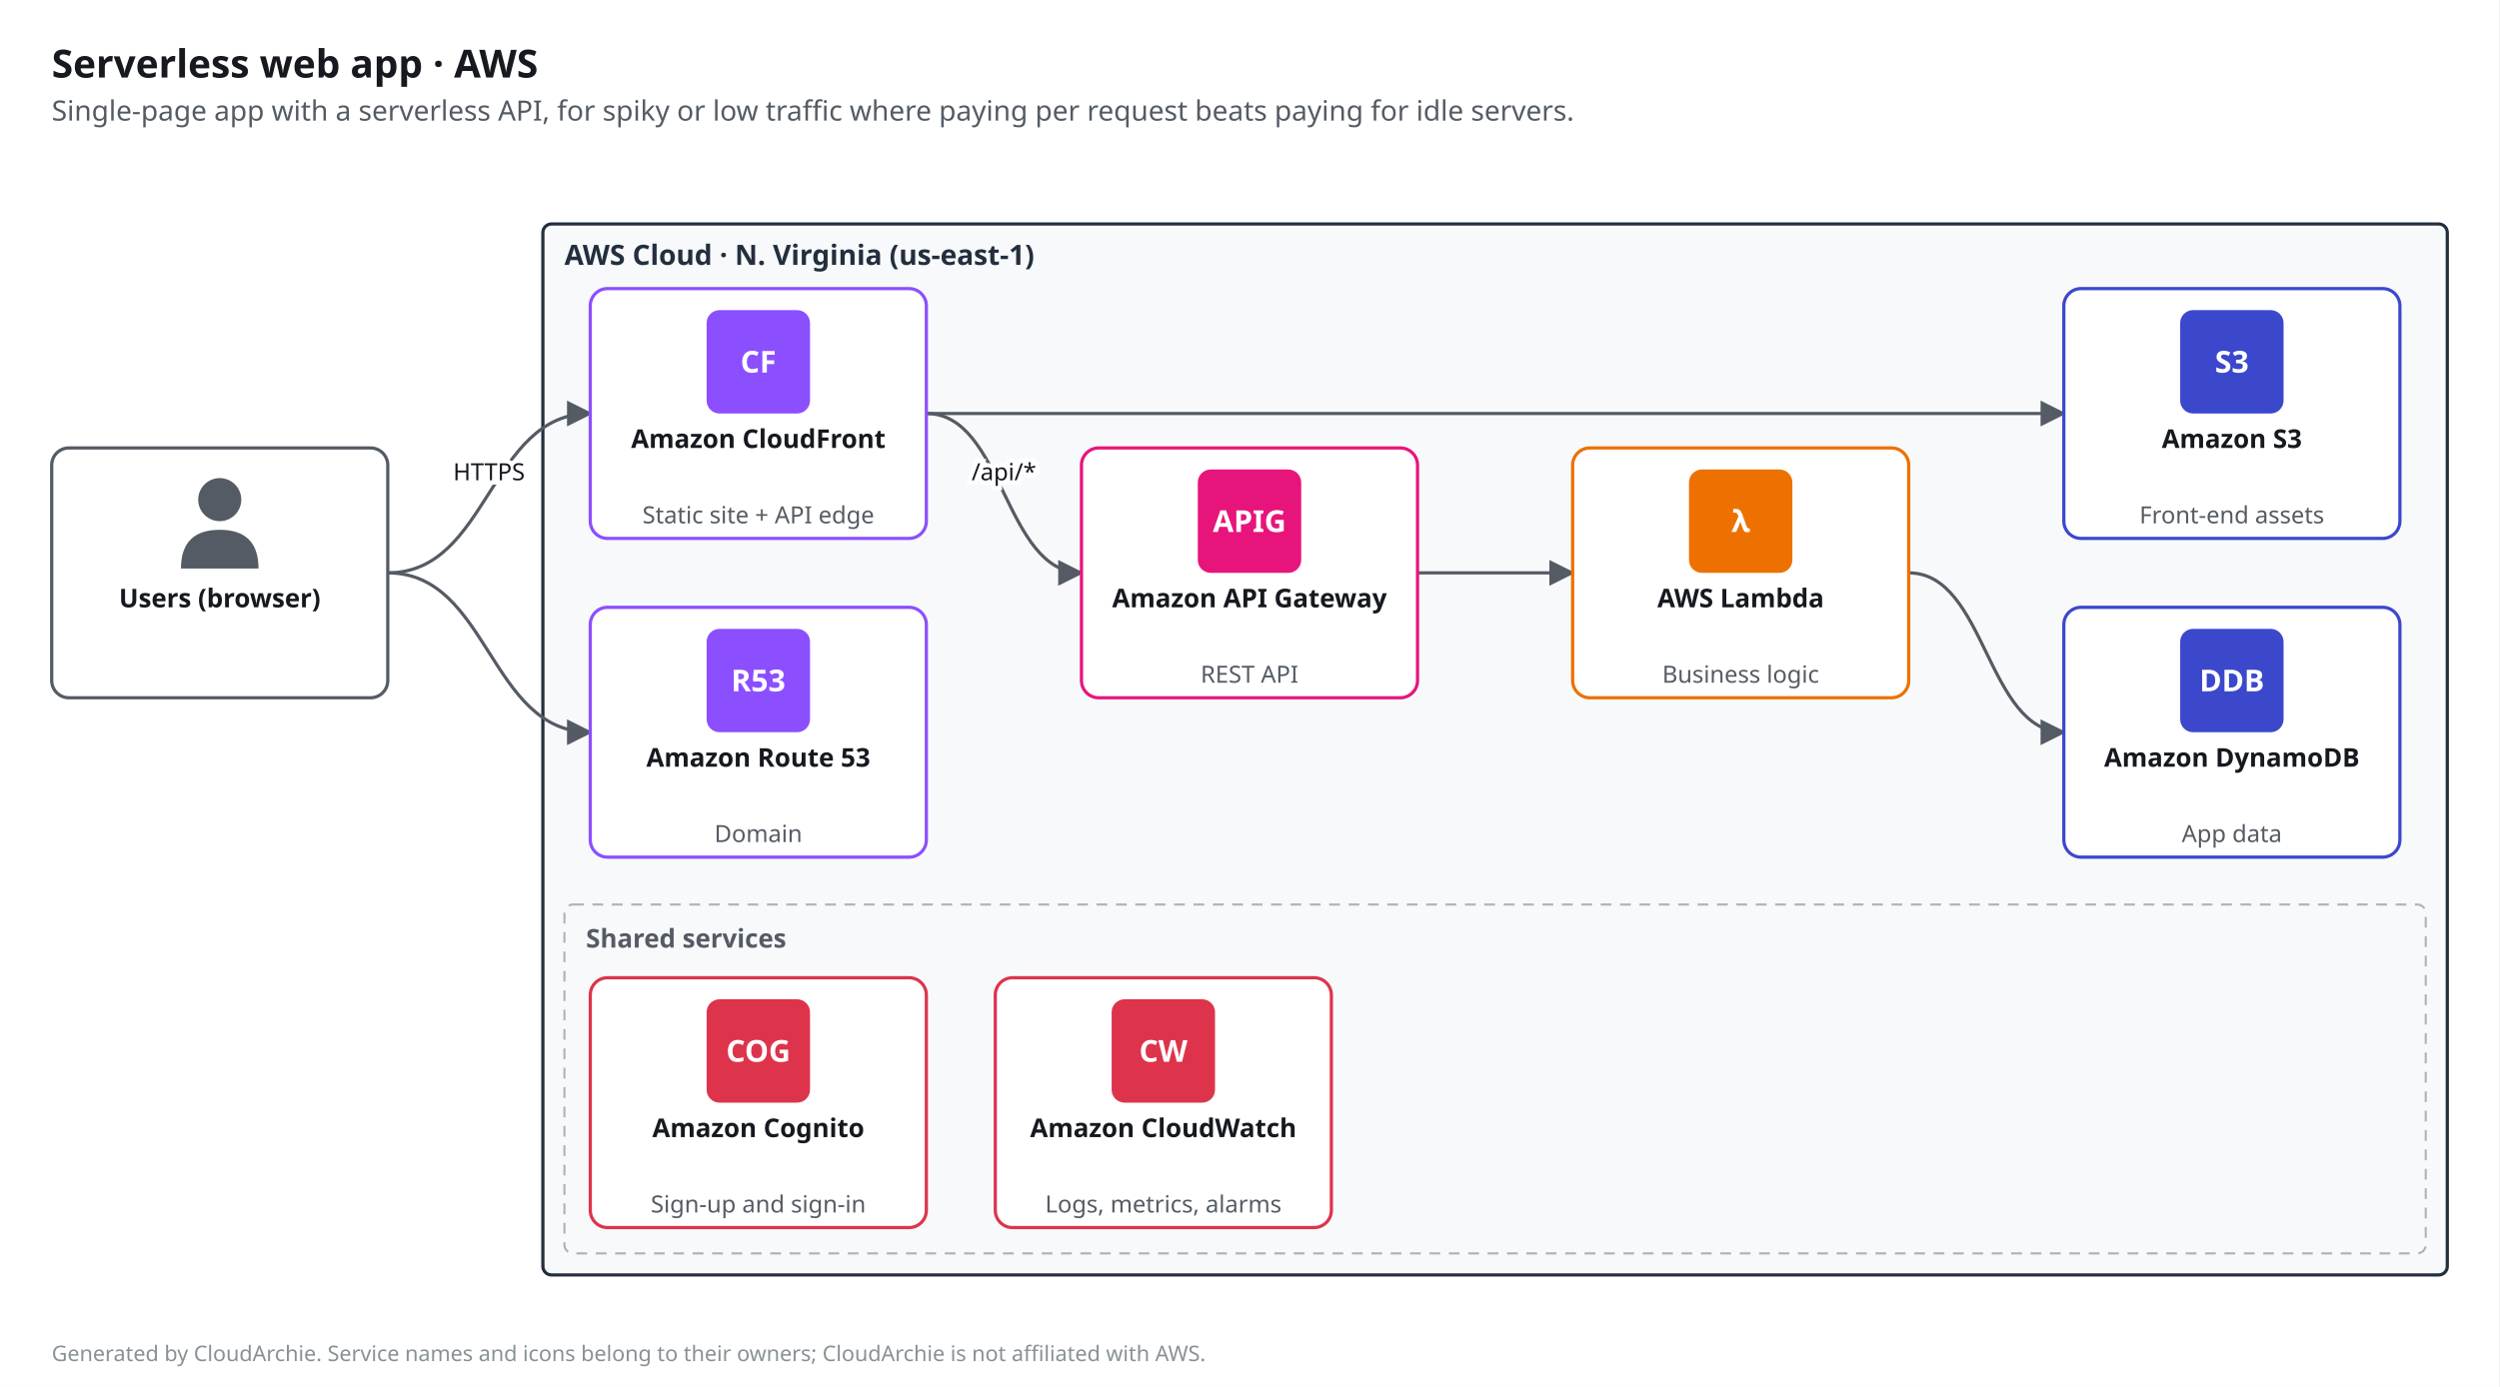
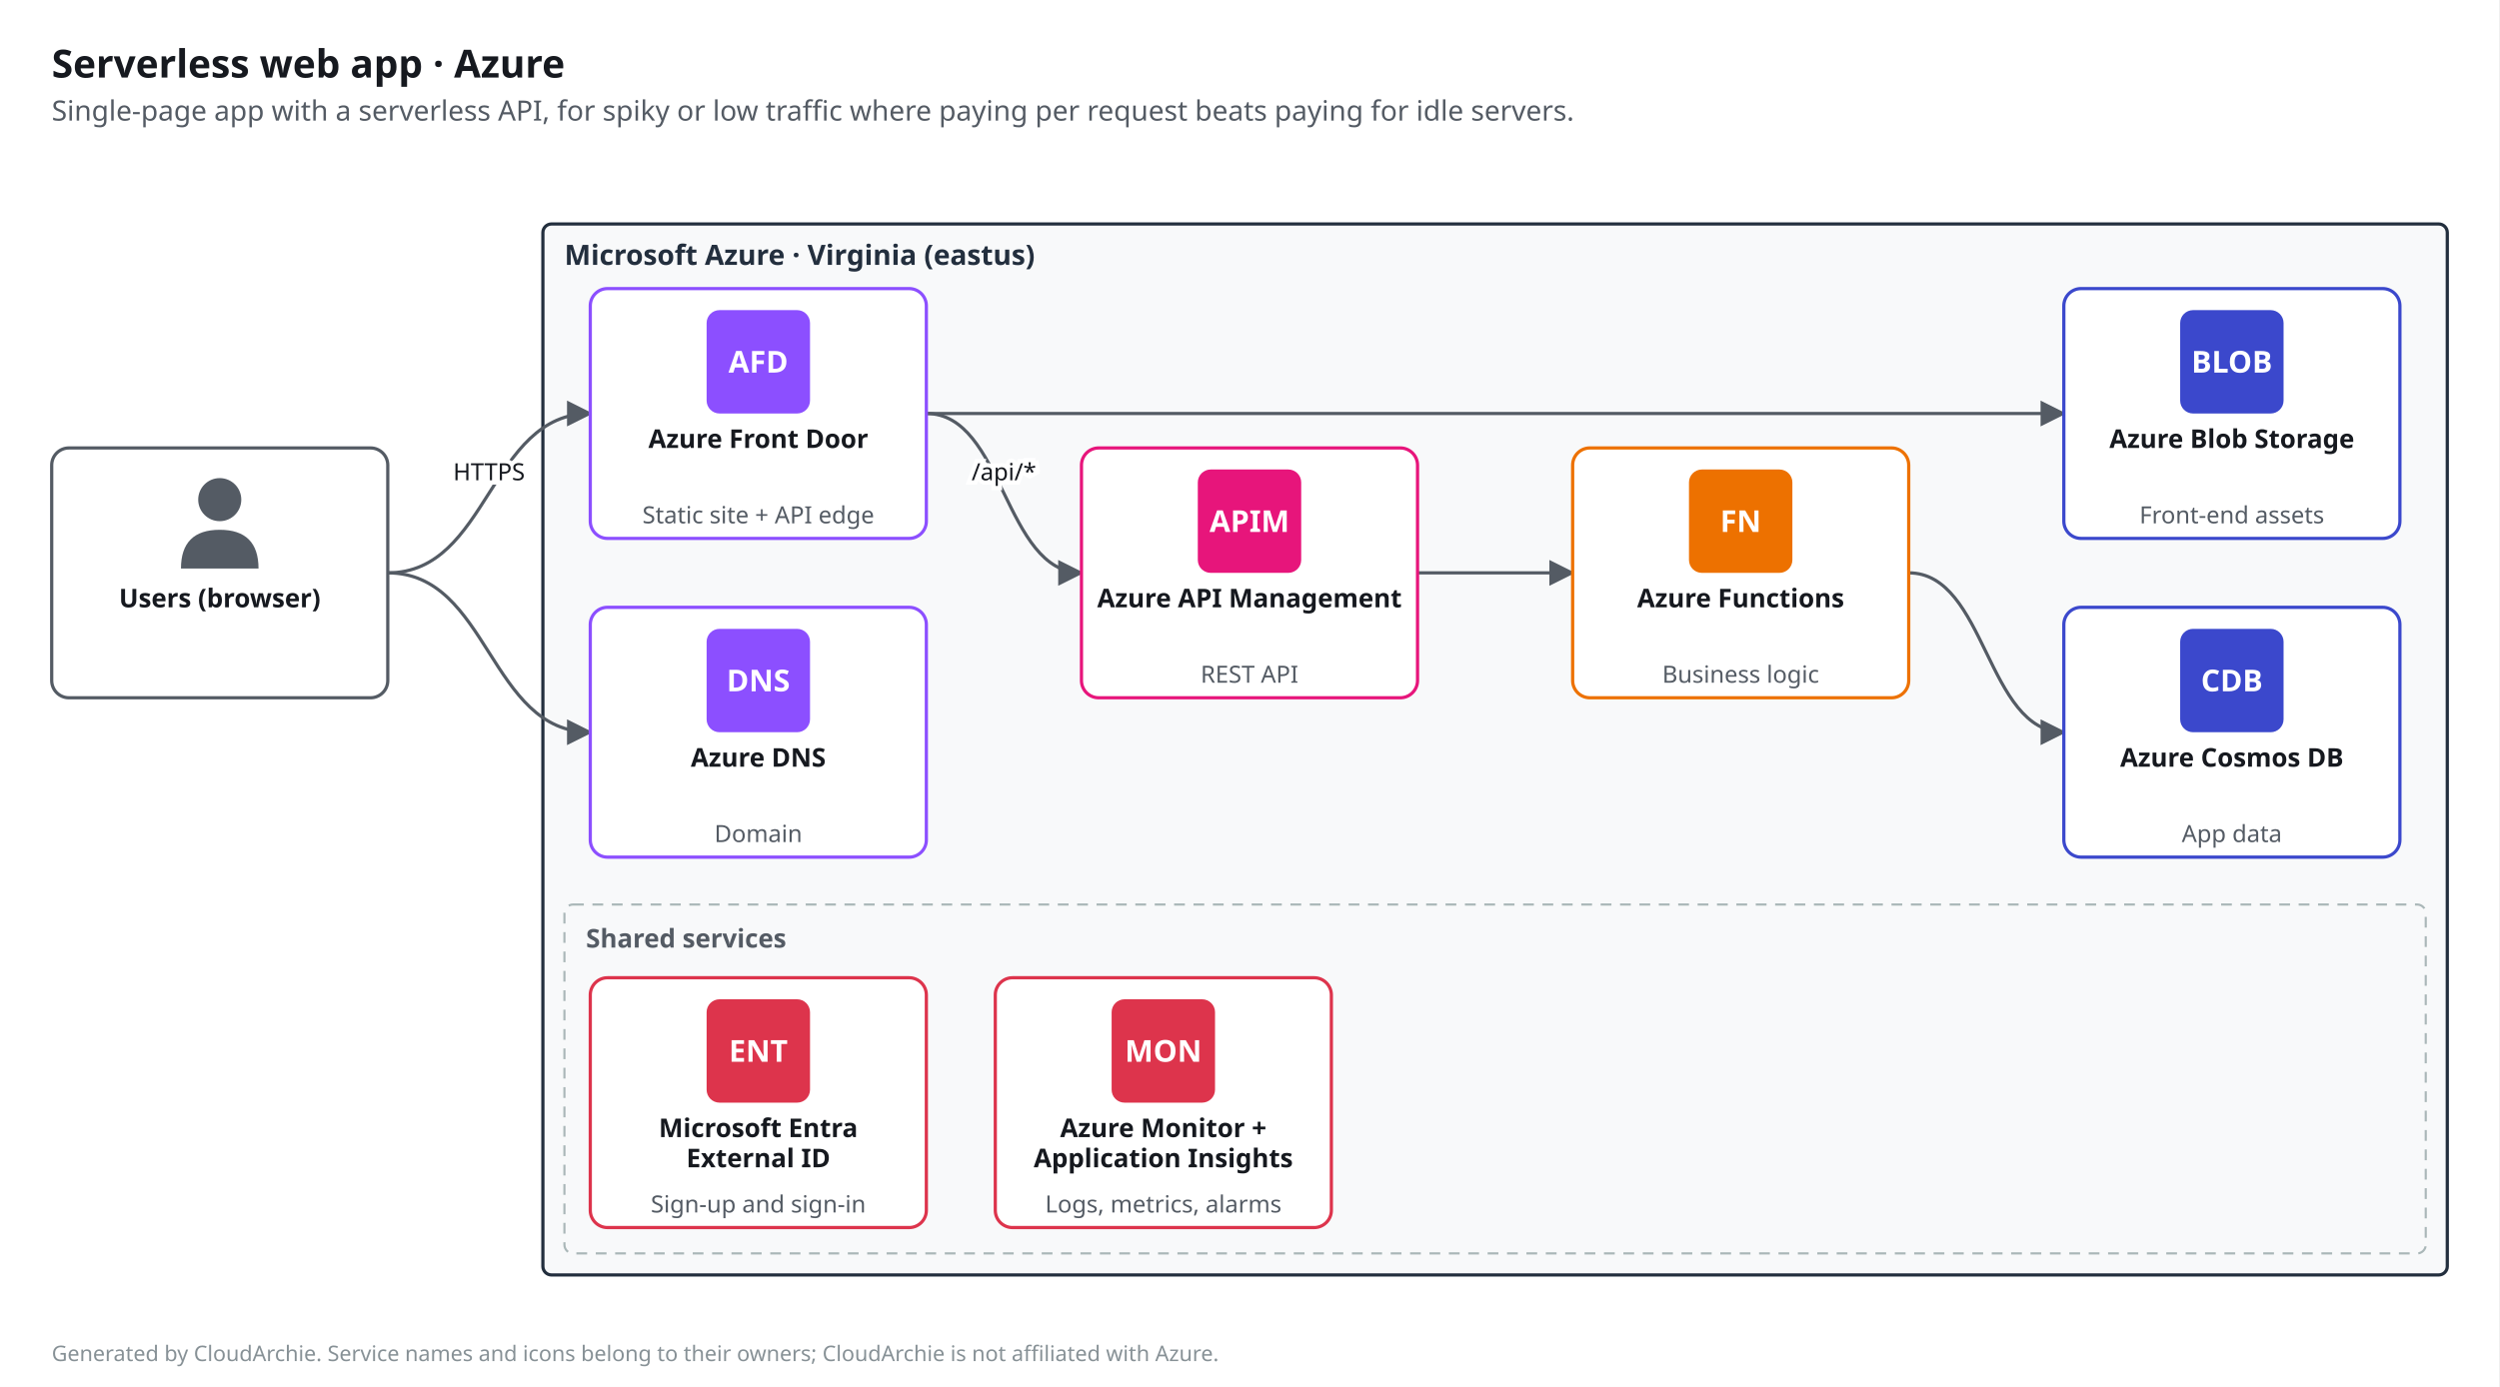
- <svg xmlns="http://www.w3.org/2000/svg" width="1160" height="644" viewBox="0 0 1160 644" role="img" aria-label="Serverless web app on AWS">
+ <svg xmlns="http://www.w3.org/2000/svg" width="1160" height="644" viewBox="0 0 1160 644" role="img" aria-label="Serverless web app on Azure">
  <style>.bg{fill:#ffffff}
.title{font:600 18px sans-serif;fill:#16191f}
.subtitle{font:13px sans-serif;fill:#545b64}
.cloud{fill:#f8f9fa;stroke:#232f3e;stroke-width:1.5}
.cloud-label{font:600 13px sans-serif;fill:#232f3e}
.band{fill:none;stroke:#aab7b8;stroke-dasharray:5 4}
.band-label{font:600 12px sans-serif;fill:#545b64}
.node-box{fill:#ffffff;stroke-width:1.5}
.badge{font:700 14px sans-serif;fill:#ffffff}
.service{font:600 12px sans-serif;fill:#16191f}
.label{font:11px sans-serif;fill:#545b64}
.fidelity{font:italic 10px sans-serif;fill:#b0084d}
.edge{fill:none;stroke:#545b64;stroke-width:1.5}
.edge-label{font:11px sans-serif;fill:#16191f;paint-order:stroke;stroke:#ffffff;stroke-width:4}
.footer{font:10px sans-serif;fill:#879196}</style>
  <defs>
    <marker id="arrow" viewBox="0 0 10 10" refX="9" refY="5" markerWidth="8" markerHeight="8" orient="auto-start-reverse">
      <path d="M0,0 L10,5 L0,10 z" fill="#545b64" />
    </marker>
  </defs>
  <rect class="bg" width="1160" height="644" />
-   <text class="title" x="24" y="36">Serverless web app · AWS</text>
+   <text class="title" x="24" y="36">Serverless web app · Azure</text>
  <text class="subtitle" x="24" y="56">Single-page app with a serverless API, for spiky or low traffic where paying per request beats paying for idle servers.</text>
  <rect class="cloud" x="252" y="104" width="884" height="488" rx="4" />
-   <text class="cloud-label" x="262" y="123">AWS Cloud · N. Virginia (us-east-1)</text>
+   <text class="cloud-label" x="262" y="123">Microsoft Azure · Virginia (eastus)</text>
  <rect class="band" x="262" y="420" width="864" height="162" rx="4" />
  <text class="band-label" x="272" y="440">Shared services</text>
  <path class="edge" d="M180,266 C227,266 227,340 274,340" marker-end="url(#arrow)" />
  <path class="edge" d="M180,266 C227,266 227,192 274,192" marker-end="url(#arrow)" />
  <text class="edge-label" x="227" y="223" text-anchor="middle">HTTPS</text>
  <path class="edge" d="M430,192 C694,192 694,192 958,192" marker-end="url(#arrow)" />
  <path class="edge" d="M430,192 C466,192 466,266 502,266" marker-end="url(#arrow)" />
  <text class="edge-label" x="466" y="223" text-anchor="middle">/api/*</text>
  <path class="edge" d="M658,266 C694,266 694,266 730,266" marker-end="url(#arrow)" />
  <path class="edge" d="M886,266 C922,266 922,340 958,340" marker-end="url(#arrow)" />
  <g class="node" data-id="users" data-capability="client">
    <rect class="node-box" x="24" y="208" width="156" height="116" rx="8" style="stroke:#545B64" />
    <g fill="#545B64">
      <circle cx="102" cy="232" r="10" />
      <path d="M84,264 Q84,246 102,246 Q120,246 120,264 Z" />
    </g>
    <text class="service" x="102" y="282" text-anchor="middle">Users (browser)</text>
  </g>
  <g class="node" data-id="dns" data-capability="dns">
    <rect class="node-box" x="274" y="282" width="156" height="116" rx="8" style="stroke:#8C4FFF" />
    <rect x="328" y="292" width="48" height="48" rx="6" fill="#8C4FFF" />
-     <text class="badge" x="352" y="321" text-anchor="middle">R53</text>
-     <text class="service" x="352" y="356" text-anchor="middle">Amazon Route 53</text>
+     <text class="badge" x="352" y="321" text-anchor="middle">DNS</text>
+     <text class="service" x="352" y="356" text-anchor="middle">Azure DNS</text>
    <text class="label" x="352" y="391" text-anchor="middle">Domain</text>
  </g>
  <g class="node" data-id="cdn" data-capability="cdn">
    <rect class="node-box" x="274" y="134" width="156" height="116" rx="8" style="stroke:#8C4FFF" />
    <rect x="328" y="144" width="48" height="48" rx="6" fill="#8C4FFF" />
-     <text class="badge" x="352" y="173" text-anchor="middle">CF</text>
-     <text class="service" x="352" y="208" text-anchor="middle">Amazon CloudFront</text>
+     <text class="badge" x="352" y="173" text-anchor="middle">AFD</text>
+     <text class="service" x="352" y="208" text-anchor="middle">Azure Front Door</text>
    <text class="label" x="352" y="243" text-anchor="middle">Static site + API edge</text>
  </g>
  <g class="node" data-id="site" data-capability="object-storage">
    <rect class="node-box" x="958" y="134" width="156" height="116" rx="8" style="stroke:#3B48CC" />
    <rect x="1012" y="144" width="48" height="48" rx="6" fill="#3B48CC" />
-     <text class="badge" x="1036" y="173" text-anchor="middle">S3</text>
-     <text class="service" x="1036" y="208" text-anchor="middle">Amazon S3</text>
+     <text class="badge" x="1036" y="173" text-anchor="middle">BLOB</text>
+     <text class="service" x="1036" y="208" text-anchor="middle">Azure Blob Storage</text>
    <text class="label" x="1036" y="243" text-anchor="middle">Front-end assets</text>
  </g>
  <g class="node" data-id="api" data-capability="api-gateway">
    <rect class="node-box" x="502" y="208" width="156" height="116" rx="8" style="stroke:#E7157B" />
    <rect x="556" y="218" width="48" height="48" rx="6" fill="#E7157B" />
-     <text class="badge" x="580" y="247" text-anchor="middle">APIG</text>
-     <text class="service" x="580" y="282" text-anchor="middle">Amazon API Gateway</text>
+     <text class="badge" x="580" y="247" text-anchor="middle">APIM</text>
+     <text class="service" x="580" y="282" text-anchor="middle">Azure API Management</text>
    <text class="label" x="580" y="317" text-anchor="middle">REST API</text>
  </g>
  <g class="node" data-id="functions" data-capability="serverless-function">
    <rect class="node-box" x="730" y="208" width="156" height="116" rx="8" style="stroke:#ED7100" />
    <rect x="784" y="218" width="48" height="48" rx="6" fill="#ED7100" />
-     <text class="badge" x="808" y="247" text-anchor="middle">λ</text>
-     <text class="service" x="808" y="282" text-anchor="middle">AWS Lambda</text>
+     <text class="badge" x="808" y="247" text-anchor="middle">FN</text>
+     <text class="service" x="808" y="282" text-anchor="middle">Azure Functions</text>
    <text class="label" x="808" y="317" text-anchor="middle">Business logic</text>
  </g>
  <g class="node" data-id="db" data-capability="key-value-db">
    <rect class="node-box" x="958" y="282" width="156" height="116" rx="8" style="stroke:#3B48CC" />
    <rect x="1012" y="292" width="48" height="48" rx="6" fill="#3B48CC" />
-     <text class="badge" x="1036" y="321" text-anchor="middle">DDB</text>
-     <text class="service" x="1036" y="356" text-anchor="middle">Amazon DynamoDB</text>
+     <text class="badge" x="1036" y="321" text-anchor="middle">CDB</text>
+     <text class="service" x="1036" y="356" text-anchor="middle">Azure Cosmos DB</text>
    <text class="label" x="1036" y="391" text-anchor="middle">App data</text>
  </g>
  <g class="node" data-id="auth" data-capability="identity">
    <rect class="node-box" x="274" y="454" width="156" height="116" rx="8" style="stroke:#DD344C" />
    <rect x="328" y="464" width="48" height="48" rx="6" fill="#DD344C" />
-     <text class="badge" x="352" y="493" text-anchor="middle">COG</text>
-     <text class="service" x="352" y="528" text-anchor="middle">Amazon Cognito</text>
+     <text class="badge" x="352" y="493" text-anchor="middle">ENT</text>
+     <text class="service" x="352" y="528" text-anchor="middle">Microsoft Entra</text>
+     <text class="service" x="352" y="542" text-anchor="middle">External ID</text>
    <text class="label" x="352" y="563" text-anchor="middle">Sign-up and sign-in</text>
  </g>
  <g class="node" data-id="logs" data-capability="monitoring">
    <rect class="node-box" x="462" y="454" width="156" height="116" rx="8" style="stroke:#DD344C" />
    <rect x="516" y="464" width="48" height="48" rx="6" fill="#DD344C" />
-     <text class="badge" x="540" y="493" text-anchor="middle">CW</text>
-     <text class="service" x="540" y="528" text-anchor="middle">Amazon CloudWatch</text>
+     <text class="badge" x="540" y="493" text-anchor="middle">MON</text>
+     <text class="service" x="540" y="528" text-anchor="middle">Azure Monitor +</text>
+     <text class="service" x="540" y="542" text-anchor="middle">Application Insights</text>
    <text class="label" x="540" y="563" text-anchor="middle">Logs, metrics, alarms</text>
  </g>
-   <text class="footer" x="24" y="632">Generated by CloudArchie. Service names and icons belong to their owners; CloudArchie is not affiliated with AWS.</text>
+   <text class="footer" x="24" y="632">Generated by CloudArchie. Service names and icons belong to their owners; CloudArchie is not affiliated with Azure.</text>
</svg>
